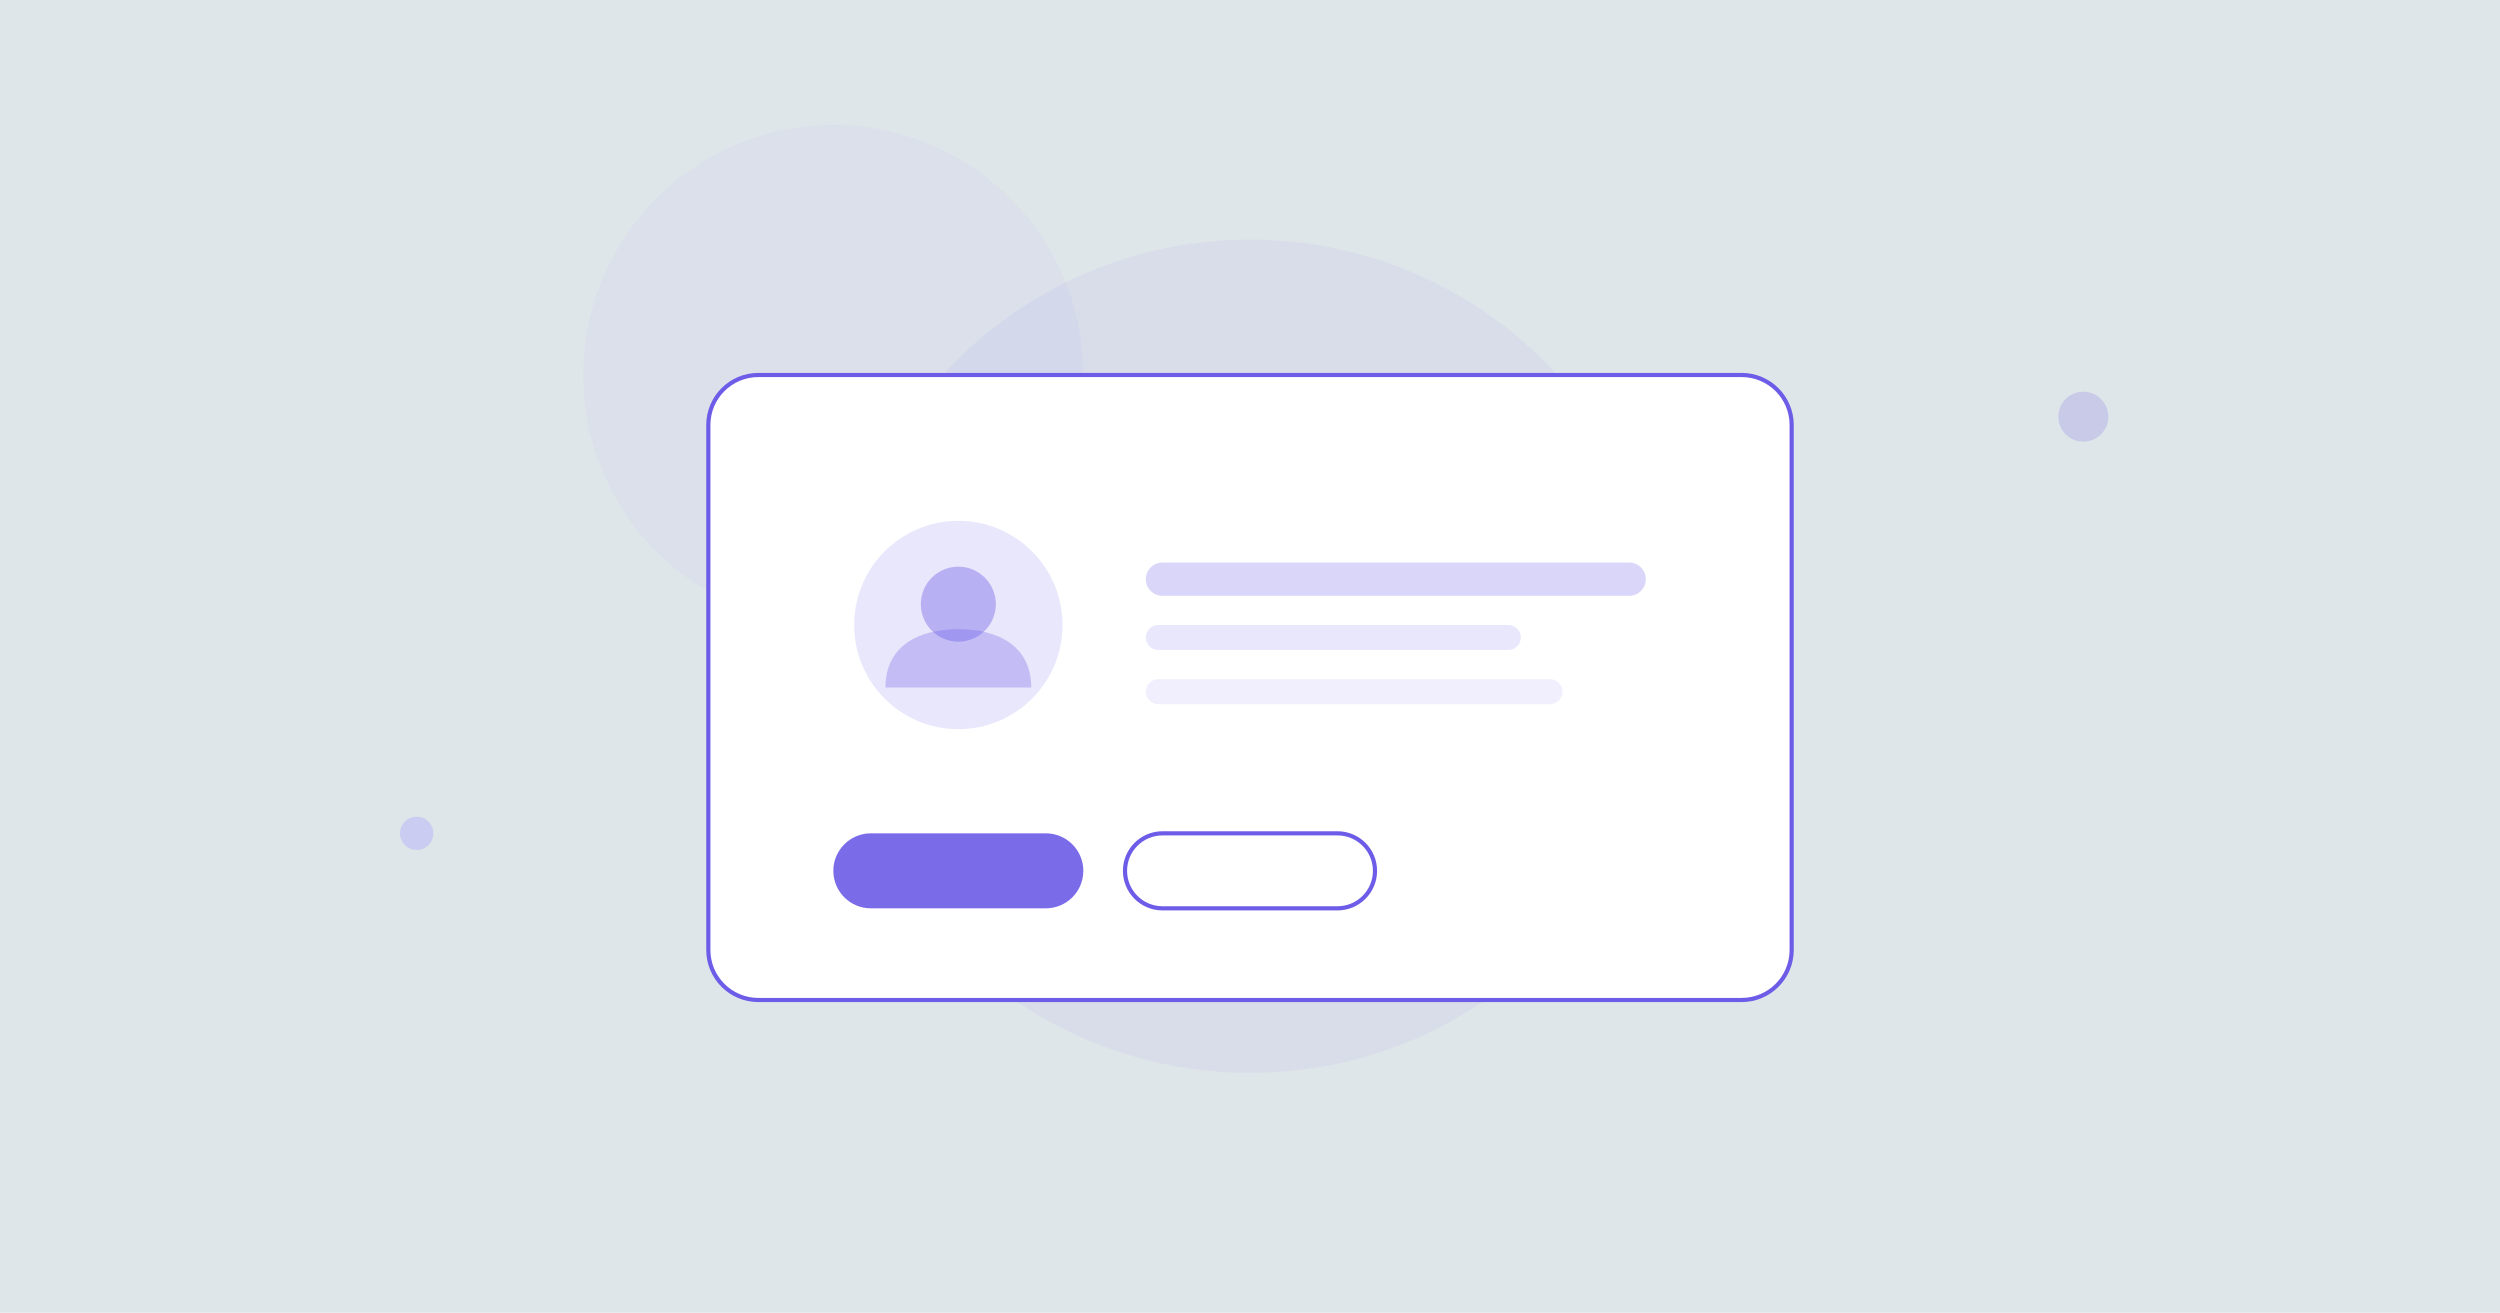
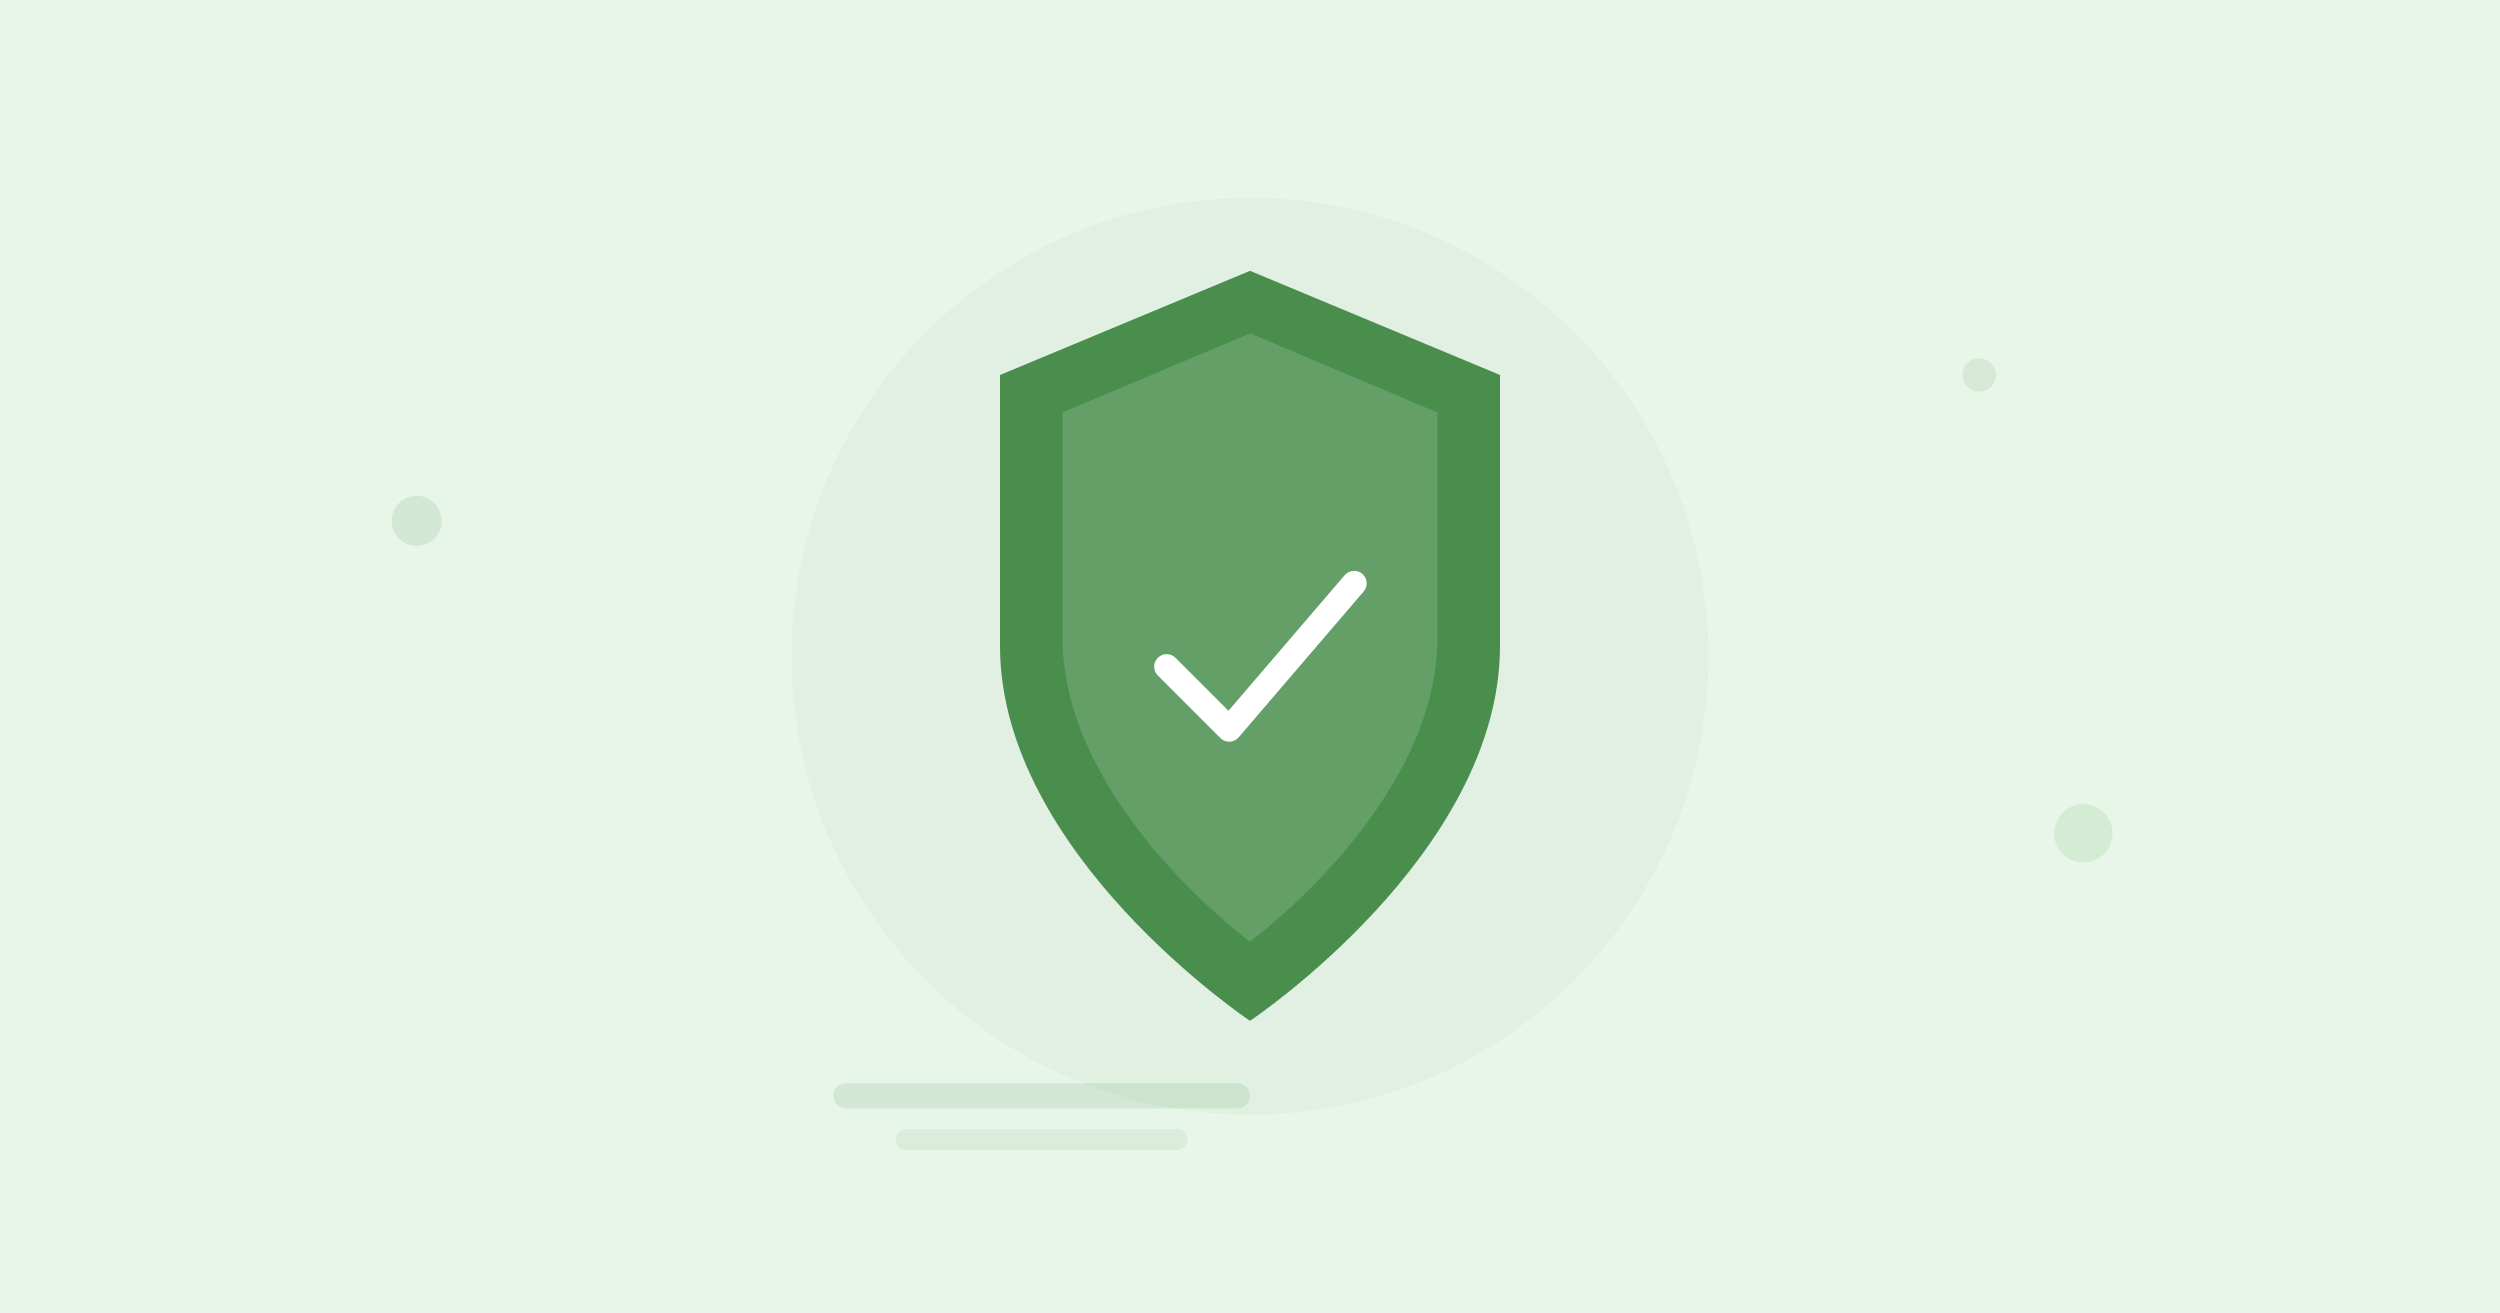
<svg xmlns="http://www.w3.org/2000/svg" viewBox="0 0 1200 630" fill="none">
-   <rect width="1200" height="630" fill="#dfe6e9" />
-   <circle cx="600" cy="315" r="200" fill="#6c5ce7" opacity="0.06" />
-   <circle cx="400" cy="180" r="120" fill="#a29bfe" opacity="0.08" />
-   <rect x="340" y="180" width="520" height="300" rx="24" fill="white" stroke="#6c5ce7" stroke-width="2" />
-   <circle cx="460" cy="300" r="50" fill="#6c5ce7" opacity="0.15" />
-   <circle cx="460" cy="290" r="18" fill="#6c5ce7" opacity="0.4" />
-   <path d="M425 330c0-20 16-28 35-28s35 8 35 28" fill="#6c5ce7" opacity="0.3" />
-   <rect x="550" y="270" width="240" height="16" rx="8" fill="#6c5ce7" opacity="0.25" />
-   <rect x="550" y="300" width="180" height="12" rx="6" fill="#6c5ce7" opacity="0.15" />
-   <rect x="550" y="326" width="200" height="12" rx="6" fill="#6c5ce7" opacity="0.1" />
-   <rect x="400" y="400" width="120" height="36" rx="18" fill="#6c5ce7" opacity="0.9" />
-   <rect x="540" y="400" width="120" height="36" rx="18" fill="white" stroke="#6c5ce7" stroke-width="2" />
-   <circle cx="200" cy="400" r="8" fill="#a29bfe" opacity="0.35" />
-   <circle cx="1000" cy="200" r="12" fill="#6c5ce7" opacity="0.2" />
+   <rect width="1200" height="630" fill="#e8f5e9" />
+   <circle cx="600" cy="315" r="220" fill="#2e7d32" opacity="0.04" />
+   <g transform="translate(480,130)">
+     <path d="M120 0L240 50L240 180C240 280 120 360 120 360C120 360 0 280 0 180L0 50Z" fill="#2e7d32" opacity="0.85" />
+     <path d="M120 30L210 68L210 176C210 256 120 322 120 322C120 322 30 256 30 176L30 68Z" fill="white" opacity="0.15" />
+     <path d="M80 190L110 220L170 150" stroke="white" stroke-width="12" fill="none" stroke-linecap="round" stroke-linejoin="round" />
+   </g>
+   <rect x="400" y="520" width="200" height="12" rx="6" fill="#2e7d32" opacity="0.12" />
+   <rect x="430" y="542" width="140" height="10" rx="5" fill="#2e7d32" opacity="0.08" />
+   <circle cx="200" cy="250" r="12" fill="#2e7d32" opacity="0.12" />
+   <circle cx="1000" cy="400" r="14" fill="#81c784" opacity="0.2" />
+   <circle cx="950" cy="180" r="8" fill="#2e7d32" opacity="0.1" />
</svg>
